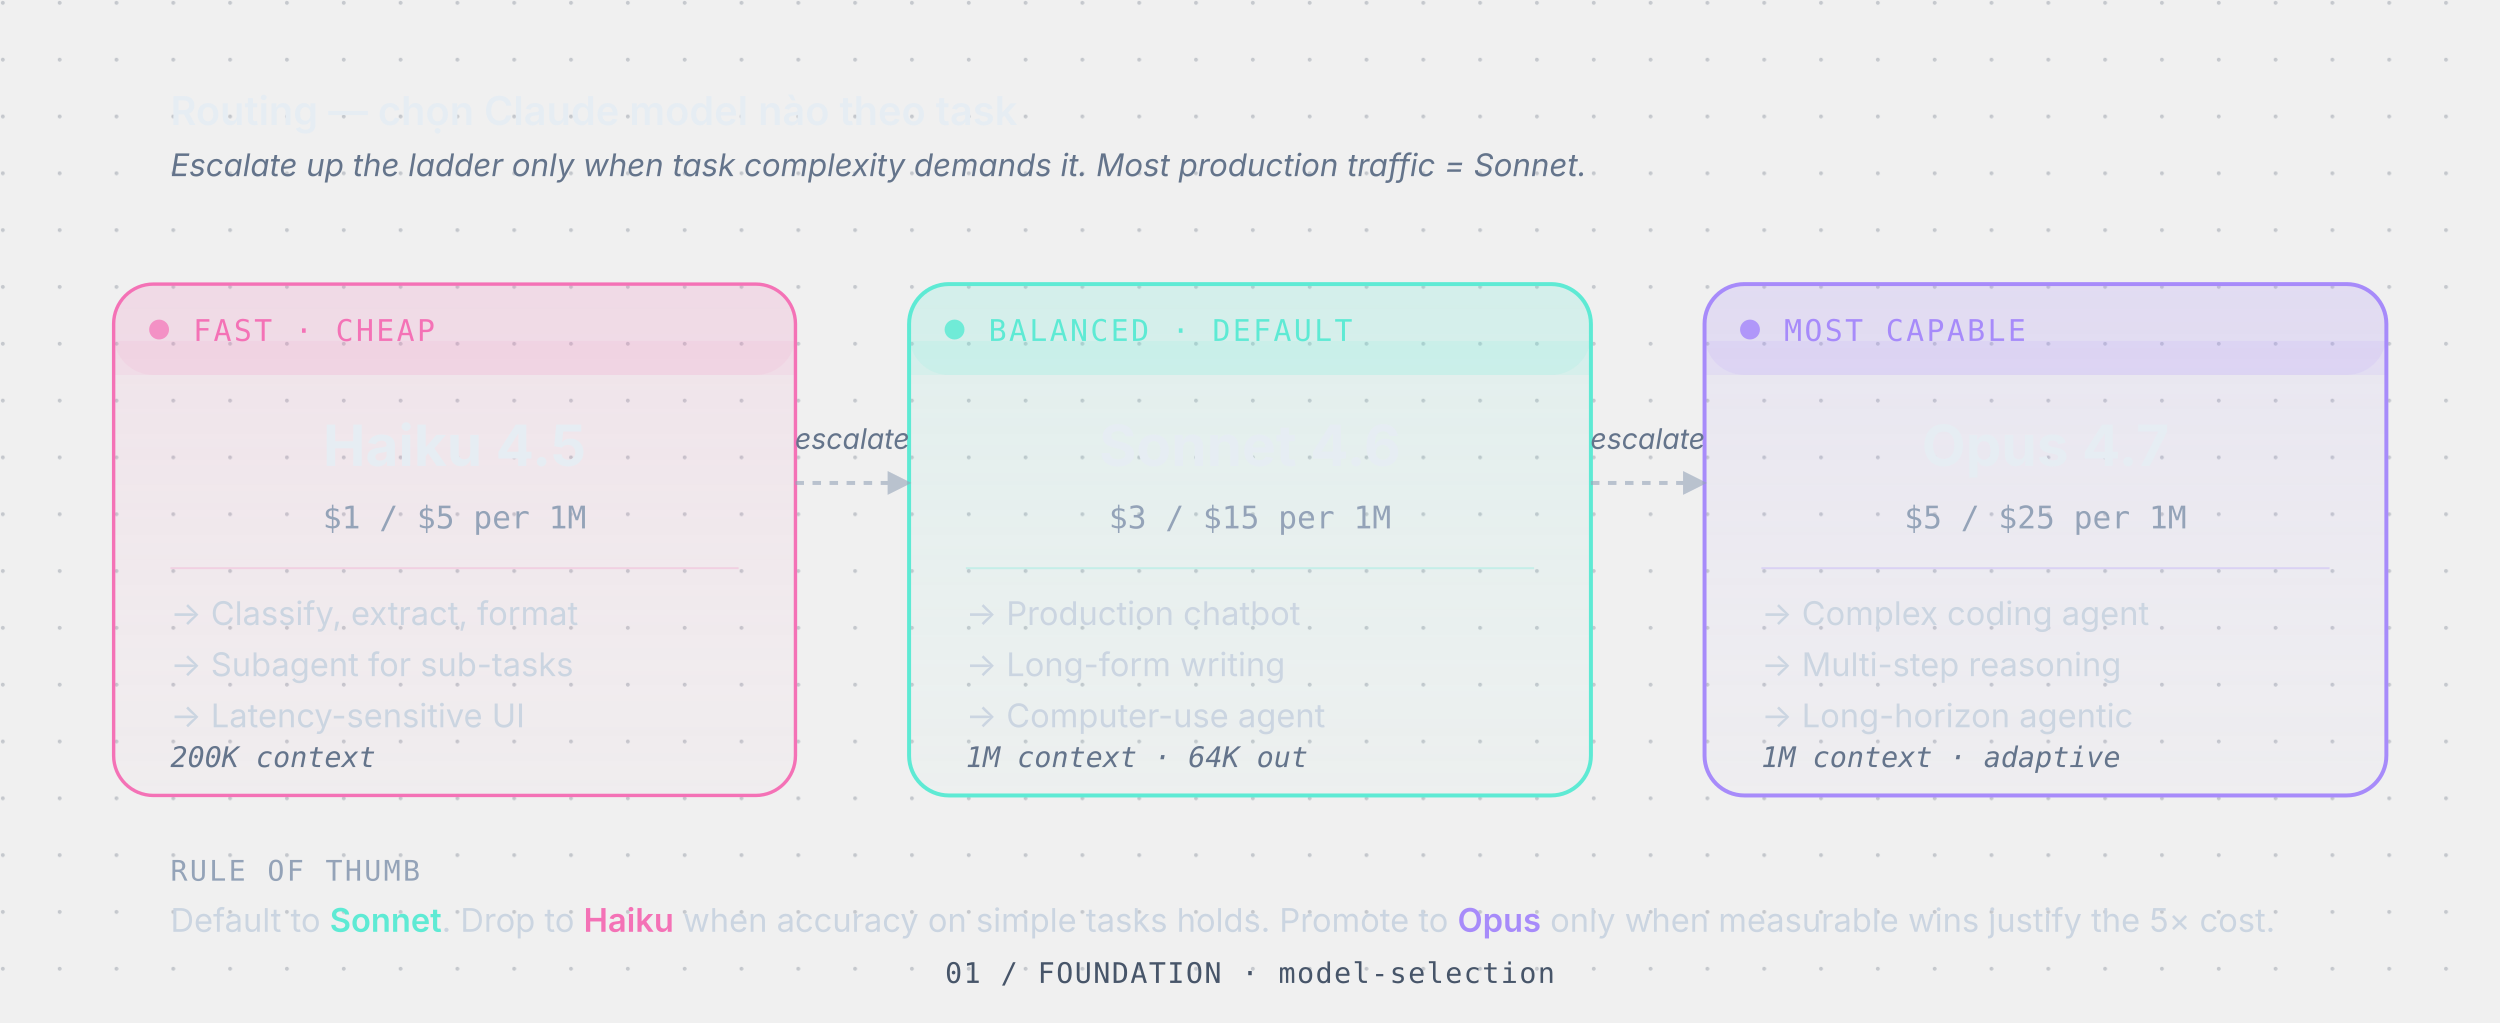
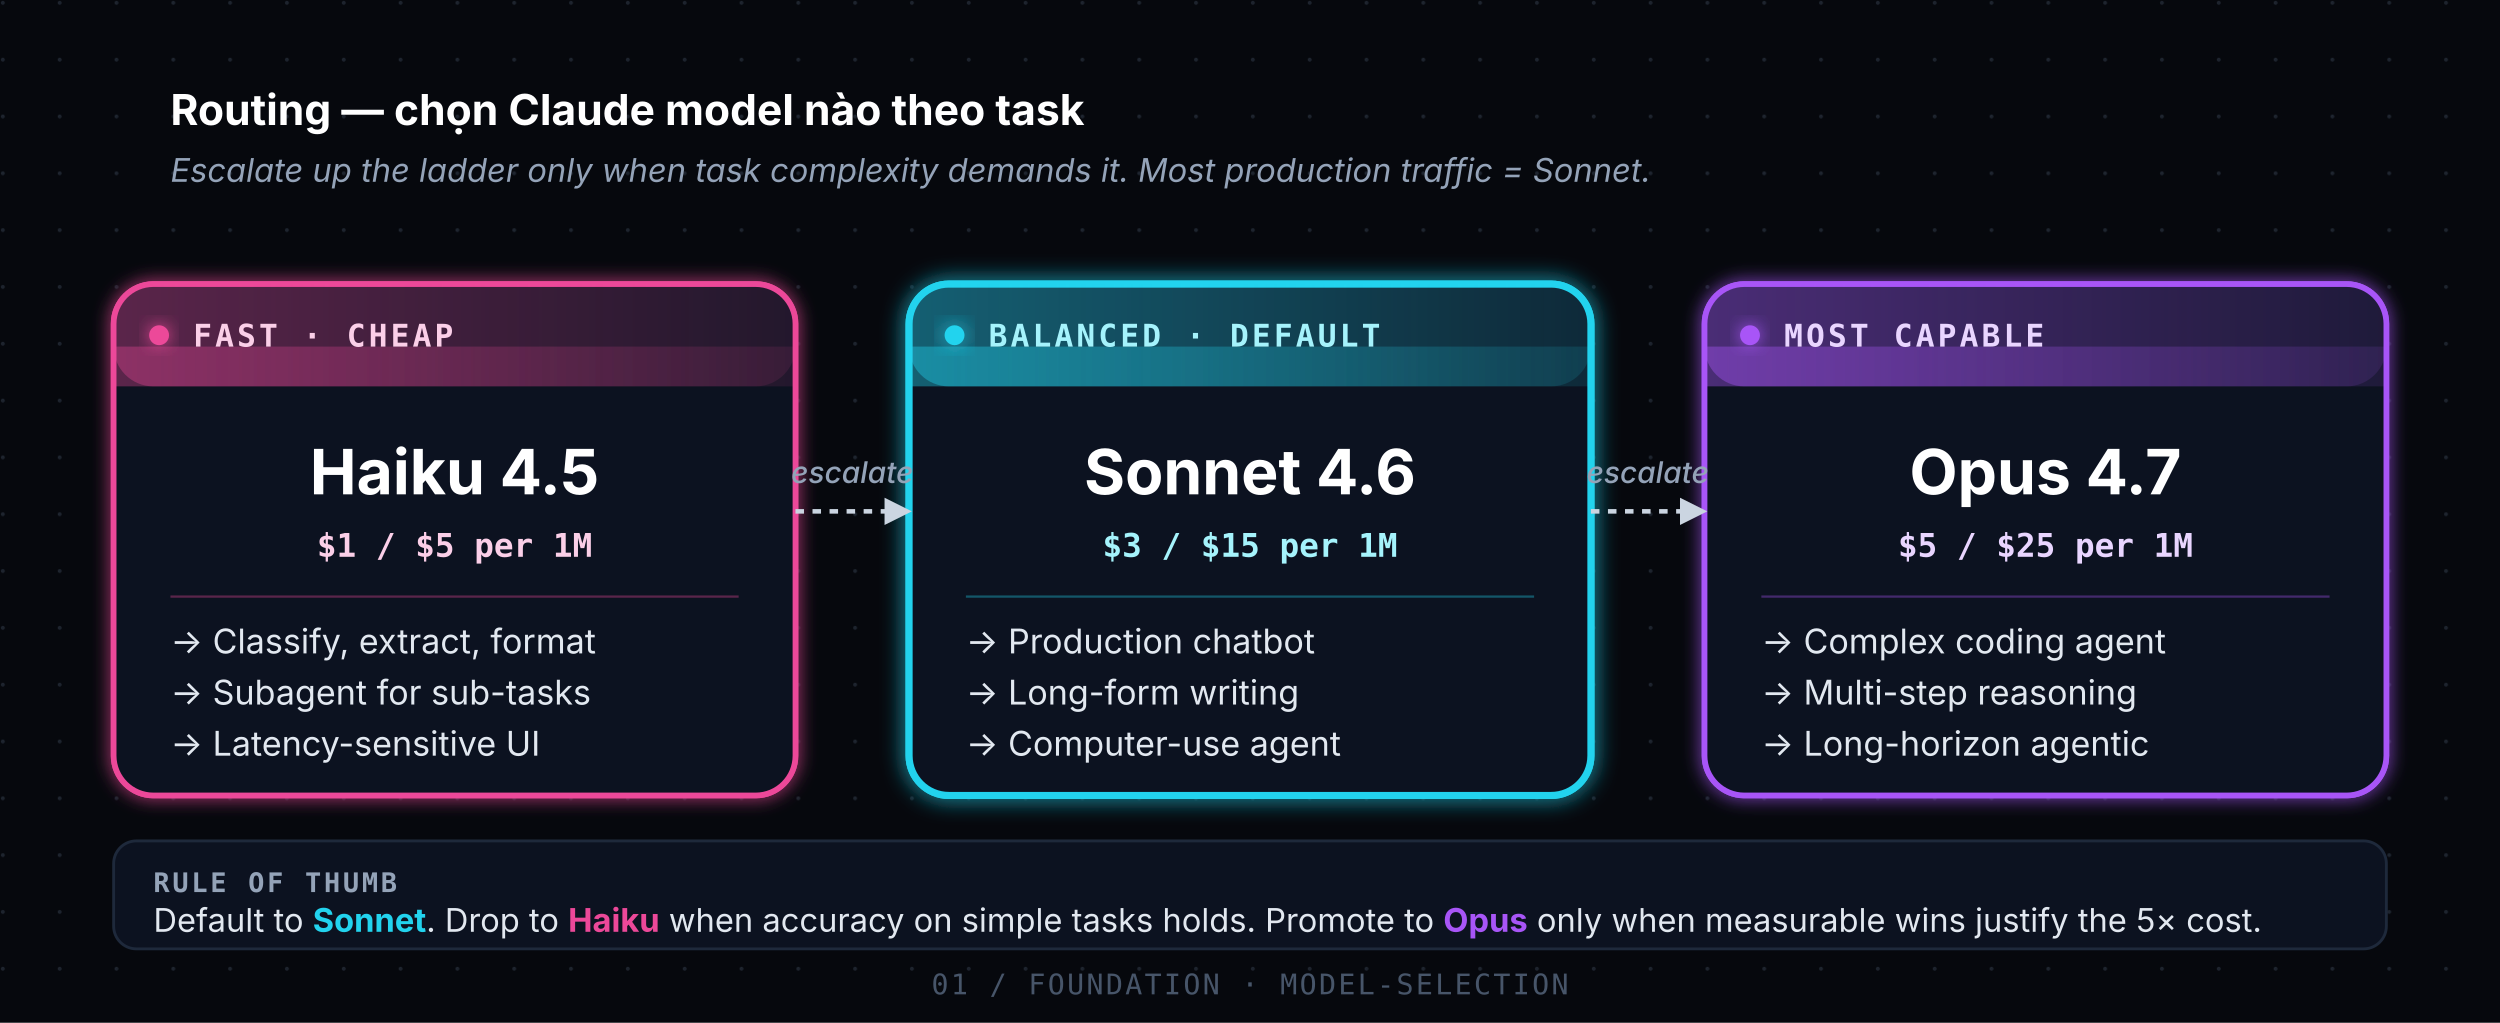
<svg xmlns="http://www.w3.org/2000/svg" viewBox="0 0 880 360" font-family="ui-sans-serif, system-ui, -apple-system, 'Segoe UI', sans-serif">
  <defs>
    <pattern id="dotgrid" x="0" y="0" width="20" height="20" patternUnits="userSpaceOnUse">
-       <circle cx="1" cy="1" r="0.7" fill="#475569" opacity="0.25" />
+       <circle cx="1" cy="1" r="0.7" fill="#475569" opacity="0.35" />
    </pattern>
-     <linearGradient id="bg-pink" x1="0" y1="0" x2="0" y2="1">
-       <stop offset="0%" stop-color="#f472b6" stop-opacity="0.10" />
-       <stop offset="100%" stop-color="#f472b6" stop-opacity="0.02" />
+     <filter id="glow-pink" x="-50%" y="-50%" width="200%" height="200%">
+       <feGaussianBlur stdDeviation="3" result="blur" />
+       <feMerge>
+         <feMergeNode in="blur" />
+         <feMergeNode in="SourceGraphic" />
+       </feMerge>
+     </filter>
+     <filter id="glow-cyan" x="-50%" y="-50%" width="200%" height="200%">
+       <feGaussianBlur stdDeviation="4" result="blur" />
+       <feMerge>
+         <feMergeNode in="blur" />
+         <feMergeNode in="SourceGraphic" />
+       </feMerge>
+     </filter>
+     <filter id="glow-purple" x="-50%" y="-50%" width="200%" height="200%">
+       <feGaussianBlur stdDeviation="3" result="blur" />
+       <feMerge>
+         <feMergeNode in="blur" />
+         <feMergeNode in="SourceGraphic" />
+       </feMerge>
+     </filter>
+     <linearGradient id="header-pink" x1="0" y1="0" x2="1" y2="0">
+       <stop offset="0%" stop-color="#ec4899" stop-opacity="0.35" />
+       <stop offset="100%" stop-color="#ec4899" stop-opacity="0.10" />
    </linearGradient>
-     <linearGradient id="bg-cyan" x1="0" y1="0" x2="0" y2="1">
-       <stop offset="0%" stop-color="#5eead4" stop-opacity="0.10" />
-       <stop offset="100%" stop-color="#5eead4" stop-opacity="0.02" />
+     <linearGradient id="header-cyan" x1="0" y1="0" x2="1" y2="0">
+       <stop offset="0%" stop-color="#22d3ee" stop-opacity="0.40" />
+       <stop offset="100%" stop-color="#22d3ee" stop-opacity="0.12" />
    </linearGradient>
-     <linearGradient id="bg-purple" x1="0" y1="0" x2="0" y2="1">
-       <stop offset="0%" stop-color="#a78bfa" stop-opacity="0.10" />
-       <stop offset="100%" stop-color="#a78bfa" stop-opacity="0.02" />
+     <linearGradient id="header-purple" x1="0" y1="0" x2="1" y2="0">
+       <stop offset="0%" stop-color="#a855f7" stop-opacity="0.40" />
+       <stop offset="100%" stop-color="#a855f7" stop-opacity="0.12" />
    </linearGradient>
-     <marker id="arr-gray" viewBox="0 0 10 10" refX="9" refY="5" markerWidth="6" markerHeight="6" orient="auto">
-       <path d="M0,0 L10,5 L0,10 Z" fill="#94a3b8" />
+     <marker id="arr-bright" viewBox="0 0 10 10" refX="9" refY="5" markerWidth="6" markerHeight="6" orient="auto">
+       <path d="M0,0 L10,5 L0,10 Z" fill="#cbd5e1" />
    </marker>
  </defs>
+   <rect width="880" height="360" fill="#06080d" />
  <rect width="880" height="360" fill="url(#dotgrid)" />
-   <text x="60" y="44" fill="#e6edf3" font-size="14" font-weight="600">Routing — chọn Claude model nào theo task</text>
-   <text x="60" y="62" fill="#64748b" font-size="11" font-style="italic">Escalate up the ladder only when task complexity demands it. Most production traffic = Sonnet.</text>
+   <text x="60" y="44" fill="#ffffff" font-size="15" font-weight="700">Routing — chọn Claude model nào theo task</text>
+   <text x="60" y="64" fill="#94a3b8" font-size="11.5" font-style="italic">Escalate up the ladder only when task complexity demands it. Most production traffic = Sonnet.</text>
  <g transform="translate(40, 100)">
-     <rect width="240" height="180" rx="14" fill="url(#bg-pink)" stroke="#f472b6" stroke-width="1.2" />
-     <rect width="240" height="32" rx="14" fill="#f472b6" fill-opacity="0.08" />
-     <rect y="20" width="240" height="12" fill="#f472b6" fill-opacity="0.08" />
-     <circle cx="16" cy="16" r="3.5" fill="#f472b6" opacity="0.7" />
-     <text x="28" y="20" fill="#f472b6" font-family="ui-monospace, SFMono-Regular, monospace" font-size="10.5" letter-spacing="0.08em">FAST · CHEAP</text>
-     <text x="120" y="64" text-anchor="middle" fill="#e6edf3" font-size="20" font-weight="700">Haiku 4.5</text>
-     <text x="120" y="86" text-anchor="middle" fill="#94a3b8" font-family="ui-monospace, SFMono-Regular, monospace" font-size="11">$1 / $5 per 1M</text>
-     <line x1="20" y1="100" x2="220" y2="100" stroke="#f472b6" stroke-opacity="0.2" stroke-width="0.7" />
-     <text x="20" y="120" fill="#cbd5e1" font-size="11.5">→ Classify, extract, format</text>
-     <text x="20" y="138" fill="#cbd5e1" font-size="11.5">→ Subagent for sub-tasks</text>
-     <text x="20" y="156" fill="#cbd5e1" font-size="11.5">→ Latency-sensitive UI</text>
-     <text x="20" y="170" fill="#64748b" font-family="ui-monospace, SFMono-Regular, monospace" font-size="10" font-style="italic">200K context</text>
+     <rect width="240" height="180" rx="14" fill="#0c1220" stroke="#ec4899" stroke-width="2" filter="url(#glow-pink)" />
+     <rect width="240" height="180" rx="14" fill="#0c1220" />
+     <rect width="240" height="180" rx="14" fill="none" stroke="#ec4899" stroke-width="2" />
+     <rect width="240" height="36" rx="14" fill="url(#header-pink)" />
+     <rect y="22" width="240" height="14" fill="url(#header-pink)" />
+     <circle cx="16" cy="18" r="3.5" fill="#ec4899" filter="url(#glow-pink)" />
+     <text x="28" y="22" fill="#fbcfe8" font-family="ui-monospace, SFMono-Regular, monospace" font-size="11" font-weight="600" letter-spacing="0.10em">FAST · CHEAP</text>
+     <text x="120" y="74" text-anchor="middle" fill="#ffffff" font-size="22" font-weight="700">Haiku 4.5</text>
+     <text x="120" y="96" text-anchor="middle" fill="#fbcfe8" font-family="ui-monospace, SFMono-Regular, monospace" font-size="11.5" font-weight="600">$1 / $5 per 1M</text>
+     <line x1="20" y1="110" x2="220" y2="110" stroke="#ec4899" stroke-opacity="0.35" stroke-width="0.8" />
+     <text x="20" y="130" fill="#e2e8f0" font-size="12">→ Classify, extract, format</text>
+     <text x="20" y="148" fill="#e2e8f0" font-size="12">→ Subagent for sub-tasks</text>
+     <text x="20" y="166" fill="#e2e8f0" font-size="12">→ Latency-sensitive UI</text>
  </g>
  <g transform="translate(320, 100)">
-     <rect width="240" height="180" rx="14" fill="url(#bg-cyan)" stroke="#5eead4" stroke-width="1.4" />
-     <rect width="240" height="32" rx="14" fill="#5eead4" fill-opacity="0.10" />
-     <rect y="20" width="240" height="12" fill="#5eead4" fill-opacity="0.10" />
-     <circle cx="16" cy="16" r="3.5" fill="#5eead4" opacity="0.85" />
-     <text x="28" y="20" fill="#5eead4" font-family="ui-monospace, SFMono-Regular, monospace" font-size="10.5" letter-spacing="0.08em">BALANCED · DEFAULT</text>
-     <text x="120" y="64" text-anchor="middle" fill="#e6edf3" font-size="20" font-weight="700">Sonnet 4.6</text>
-     <text x="120" y="86" text-anchor="middle" fill="#94a3b8" font-family="ui-monospace, SFMono-Regular, monospace" font-size="11">$3 / $15 per 1M</text>
-     <line x1="20" y1="100" x2="220" y2="100" stroke="#5eead4" stroke-opacity="0.25" stroke-width="0.7" />
-     <text x="20" y="120" fill="#cbd5e1" font-size="11.5">→ Production chatbot</text>
-     <text x="20" y="138" fill="#cbd5e1" font-size="11.5">→ Long-form writing</text>
-     <text x="20" y="156" fill="#cbd5e1" font-size="11.5">→ Computer-use agent</text>
-     <text x="20" y="170" fill="#64748b" font-family="ui-monospace, SFMono-Regular, monospace" font-size="10" font-style="italic">1M context · 64K out</text>
+     <rect width="240" height="180" rx="14" fill="#0c1220" stroke="#22d3ee" stroke-width="2.5" filter="url(#glow-cyan)" />
+     <rect width="240" height="180" rx="14" fill="#0c1220" />
+     <rect width="240" height="180" rx="14" fill="none" stroke="#22d3ee" stroke-width="2.5" />
+     <rect width="240" height="36" rx="14" fill="url(#header-cyan)" />
+     <rect y="22" width="240" height="14" fill="url(#header-cyan)" />
+     <circle cx="16" cy="18" r="3.5" fill="#22d3ee" filter="url(#glow-cyan)" />
+     <text x="28" y="22" fill="#a5f3fc" font-family="ui-monospace, SFMono-Regular, monospace" font-size="11" font-weight="600" letter-spacing="0.10em">BALANCED · DEFAULT</text>
+     <text x="120" y="74" text-anchor="middle" fill="#ffffff" font-size="22" font-weight="700">Sonnet 4.6</text>
+     <text x="120" y="96" text-anchor="middle" fill="#a5f3fc" font-family="ui-monospace, SFMono-Regular, monospace" font-size="11.5" font-weight="600">$3 / $15 per 1M</text>
+     <line x1="20" y1="110" x2="220" y2="110" stroke="#22d3ee" stroke-opacity="0.35" stroke-width="0.8" />
+     <text x="20" y="130" fill="#e2e8f0" font-size="12">→ Production chatbot</text>
+     <text x="20" y="148" fill="#e2e8f0" font-size="12">→ Long-form writing</text>
+     <text x="20" y="166" fill="#e2e8f0" font-size="12">→ Computer-use agent</text>
  </g>
  <g transform="translate(600, 100)">
-     <rect width="240" height="180" rx="14" fill="url(#bg-purple)" stroke="#a78bfa" stroke-width="1.4" />
-     <rect width="240" height="32" rx="14" fill="#a78bfa" fill-opacity="0.10" />
-     <rect y="20" width="240" height="12" fill="#a78bfa" fill-opacity="0.10" />
-     <circle cx="16" cy="16" r="3.5" fill="#a78bfa" opacity="0.85" />
-     <text x="28" y="20" fill="#a78bfa" font-family="ui-monospace, SFMono-Regular, monospace" font-size="10.5" letter-spacing="0.08em">MOST CAPABLE</text>
-     <text x="120" y="64" text-anchor="middle" fill="#e6edf3" font-size="20" font-weight="700">Opus 4.7</text>
-     <text x="120" y="86" text-anchor="middle" fill="#94a3b8" font-family="ui-monospace, SFMono-Regular, monospace" font-size="11">$5 / $25 per 1M</text>
-     <line x1="20" y1="100" x2="220" y2="100" stroke="#a78bfa" stroke-opacity="0.25" stroke-width="0.7" />
-     <text x="20" y="120" fill="#cbd5e1" font-size="11.5">→ Complex coding agent</text>
-     <text x="20" y="138" fill="#cbd5e1" font-size="11.5">→ Multi-step reasoning</text>
-     <text x="20" y="156" fill="#cbd5e1" font-size="11.5">→ Long-horizon agentic</text>
-     <text x="20" y="170" fill="#64748b" font-family="ui-monospace, SFMono-Regular, monospace" font-size="10" font-style="italic">1M context · adaptive</text>
+     <rect width="240" height="180" rx="14" fill="#0c1220" stroke="#a855f7" stroke-width="2" filter="url(#glow-purple)" />
+     <rect width="240" height="180" rx="14" fill="#0c1220" />
+     <rect width="240" height="180" rx="14" fill="none" stroke="#a855f7" stroke-width="2" />
+     <rect width="240" height="36" rx="14" fill="url(#header-purple)" />
+     <rect y="22" width="240" height="14" fill="url(#header-purple)" />
+     <circle cx="16" cy="18" r="3.5" fill="#a855f7" filter="url(#glow-purple)" />
+     <text x="28" y="22" fill="#e9d5ff" font-family="ui-monospace, SFMono-Regular, monospace" font-size="11" font-weight="600" letter-spacing="0.10em">MOST CAPABLE</text>
+     <text x="120" y="74" text-anchor="middle" fill="#ffffff" font-size="22" font-weight="700">Opus 4.7</text>
+     <text x="120" y="96" text-anchor="middle" fill="#e9d5ff" font-family="ui-monospace, SFMono-Regular, monospace" font-size="11.5" font-weight="600">$5 / $25 per 1M</text>
+     <line x1="20" y1="110" x2="220" y2="110" stroke="#a855f7" stroke-opacity="0.35" stroke-width="0.8" />
+     <text x="20" y="130" fill="#e2e8f0" font-size="12">→ Complex coding agent</text>
+     <text x="20" y="148" fill="#e2e8f0" font-size="12">→ Multi-step reasoning</text>
+     <text x="20" y="166" fill="#e2e8f0" font-size="12">→ Long-horizon agentic</text>
  </g>
-   <path d="M280,170 L320,170" stroke="#94a3b8" stroke-width="1.4" stroke-dasharray="3,3" marker-end="url(#arr-gray)" fill="none" opacity="0.6" />
-   <text x="300" y="158" text-anchor="middle" fill="#64748b" font-size="10" font-style="italic">escalate</text>
-   <path d="M560,170 L600,170" stroke="#94a3b8" stroke-width="1.4" stroke-dasharray="3,3" marker-end="url(#arr-gray)" fill="none" opacity="0.6" />
-   <text x="580" y="158" text-anchor="middle" fill="#64748b" font-size="10" font-style="italic">escalate</text>
-   <g transform="translate(60, 310)">
-     <text x="0" y="0" fill="#94a3b8" font-family="ui-monospace, SFMono-Regular, monospace" font-size="10" letter-spacing="0.08em">RULE OF THUMB</text>
-     <text x="0" y="18" fill="#cbd5e1" font-size="11.5">Default to <tspan fill="#5eead4" font-weight="600">Sonnet</tspan>. Drop to <tspan fill="#f472b6" font-weight="600">Haiku</tspan> when accuracy on simple tasks holds. Promote to <tspan fill="#a78bfa" font-weight="600">Opus</tspan> only when measurable wins justify the 5× cost.</text>
+   <path d="M280,180 L320,180" stroke="#cbd5e1" stroke-width="1.6" stroke-dasharray="3,3" marker-end="url(#arr-bright)" fill="none" />
+   <text x="300" y="170" text-anchor="middle" fill="#94a3b8" font-size="10.5" font-weight="500" font-style="italic">escalate</text>
+   <path d="M560,180 L600,180" stroke="#cbd5e1" stroke-width="1.6" stroke-dasharray="3,3" marker-end="url(#arr-bright)" fill="none" />
+   <text x="580" y="170" text-anchor="middle" fill="#94a3b8" font-size="10.5" font-weight="500" font-style="italic">escalate</text>
+   <g transform="translate(40, 296)">
+     <rect width="800" height="38" rx="8" fill="#0c1220" stroke="#1e293b" stroke-width="1" />
+     <text x="14" y="18" fill="#94a3b8" font-family="ui-monospace, SFMono-Regular, monospace" font-size="9.5" font-weight="600" letter-spacing="0.10em">RULE OF THUMB</text>
+     <text x="14" y="32" fill="#e2e8f0" font-size="11.5">Default to <tspan fill="#22d3ee" font-weight="700">Sonnet</tspan>. Drop to <tspan fill="#ec4899" font-weight="700">Haiku</tspan> when accuracy on simple tasks holds. Promote to <tspan fill="#a855f7" font-weight="700">Opus</tspan> only when measurable wins justify the 5× cost.</text>
  </g>
-   <text x="440" y="346" text-anchor="middle" fill="#475569" font-size="10" font-family="ui-monospace, SFMono-Regular, monospace" letter-spacing="0.05em">
-     01 / FOUNDATION · model-selection
+   <text x="440" y="350" text-anchor="middle" fill="#475569" font-size="10" font-family="ui-monospace, SFMono-Regular, monospace" letter-spacing="0.08em">
+     01 / FOUNDATION · MODEL-SELECTION
  </text>
</svg>
